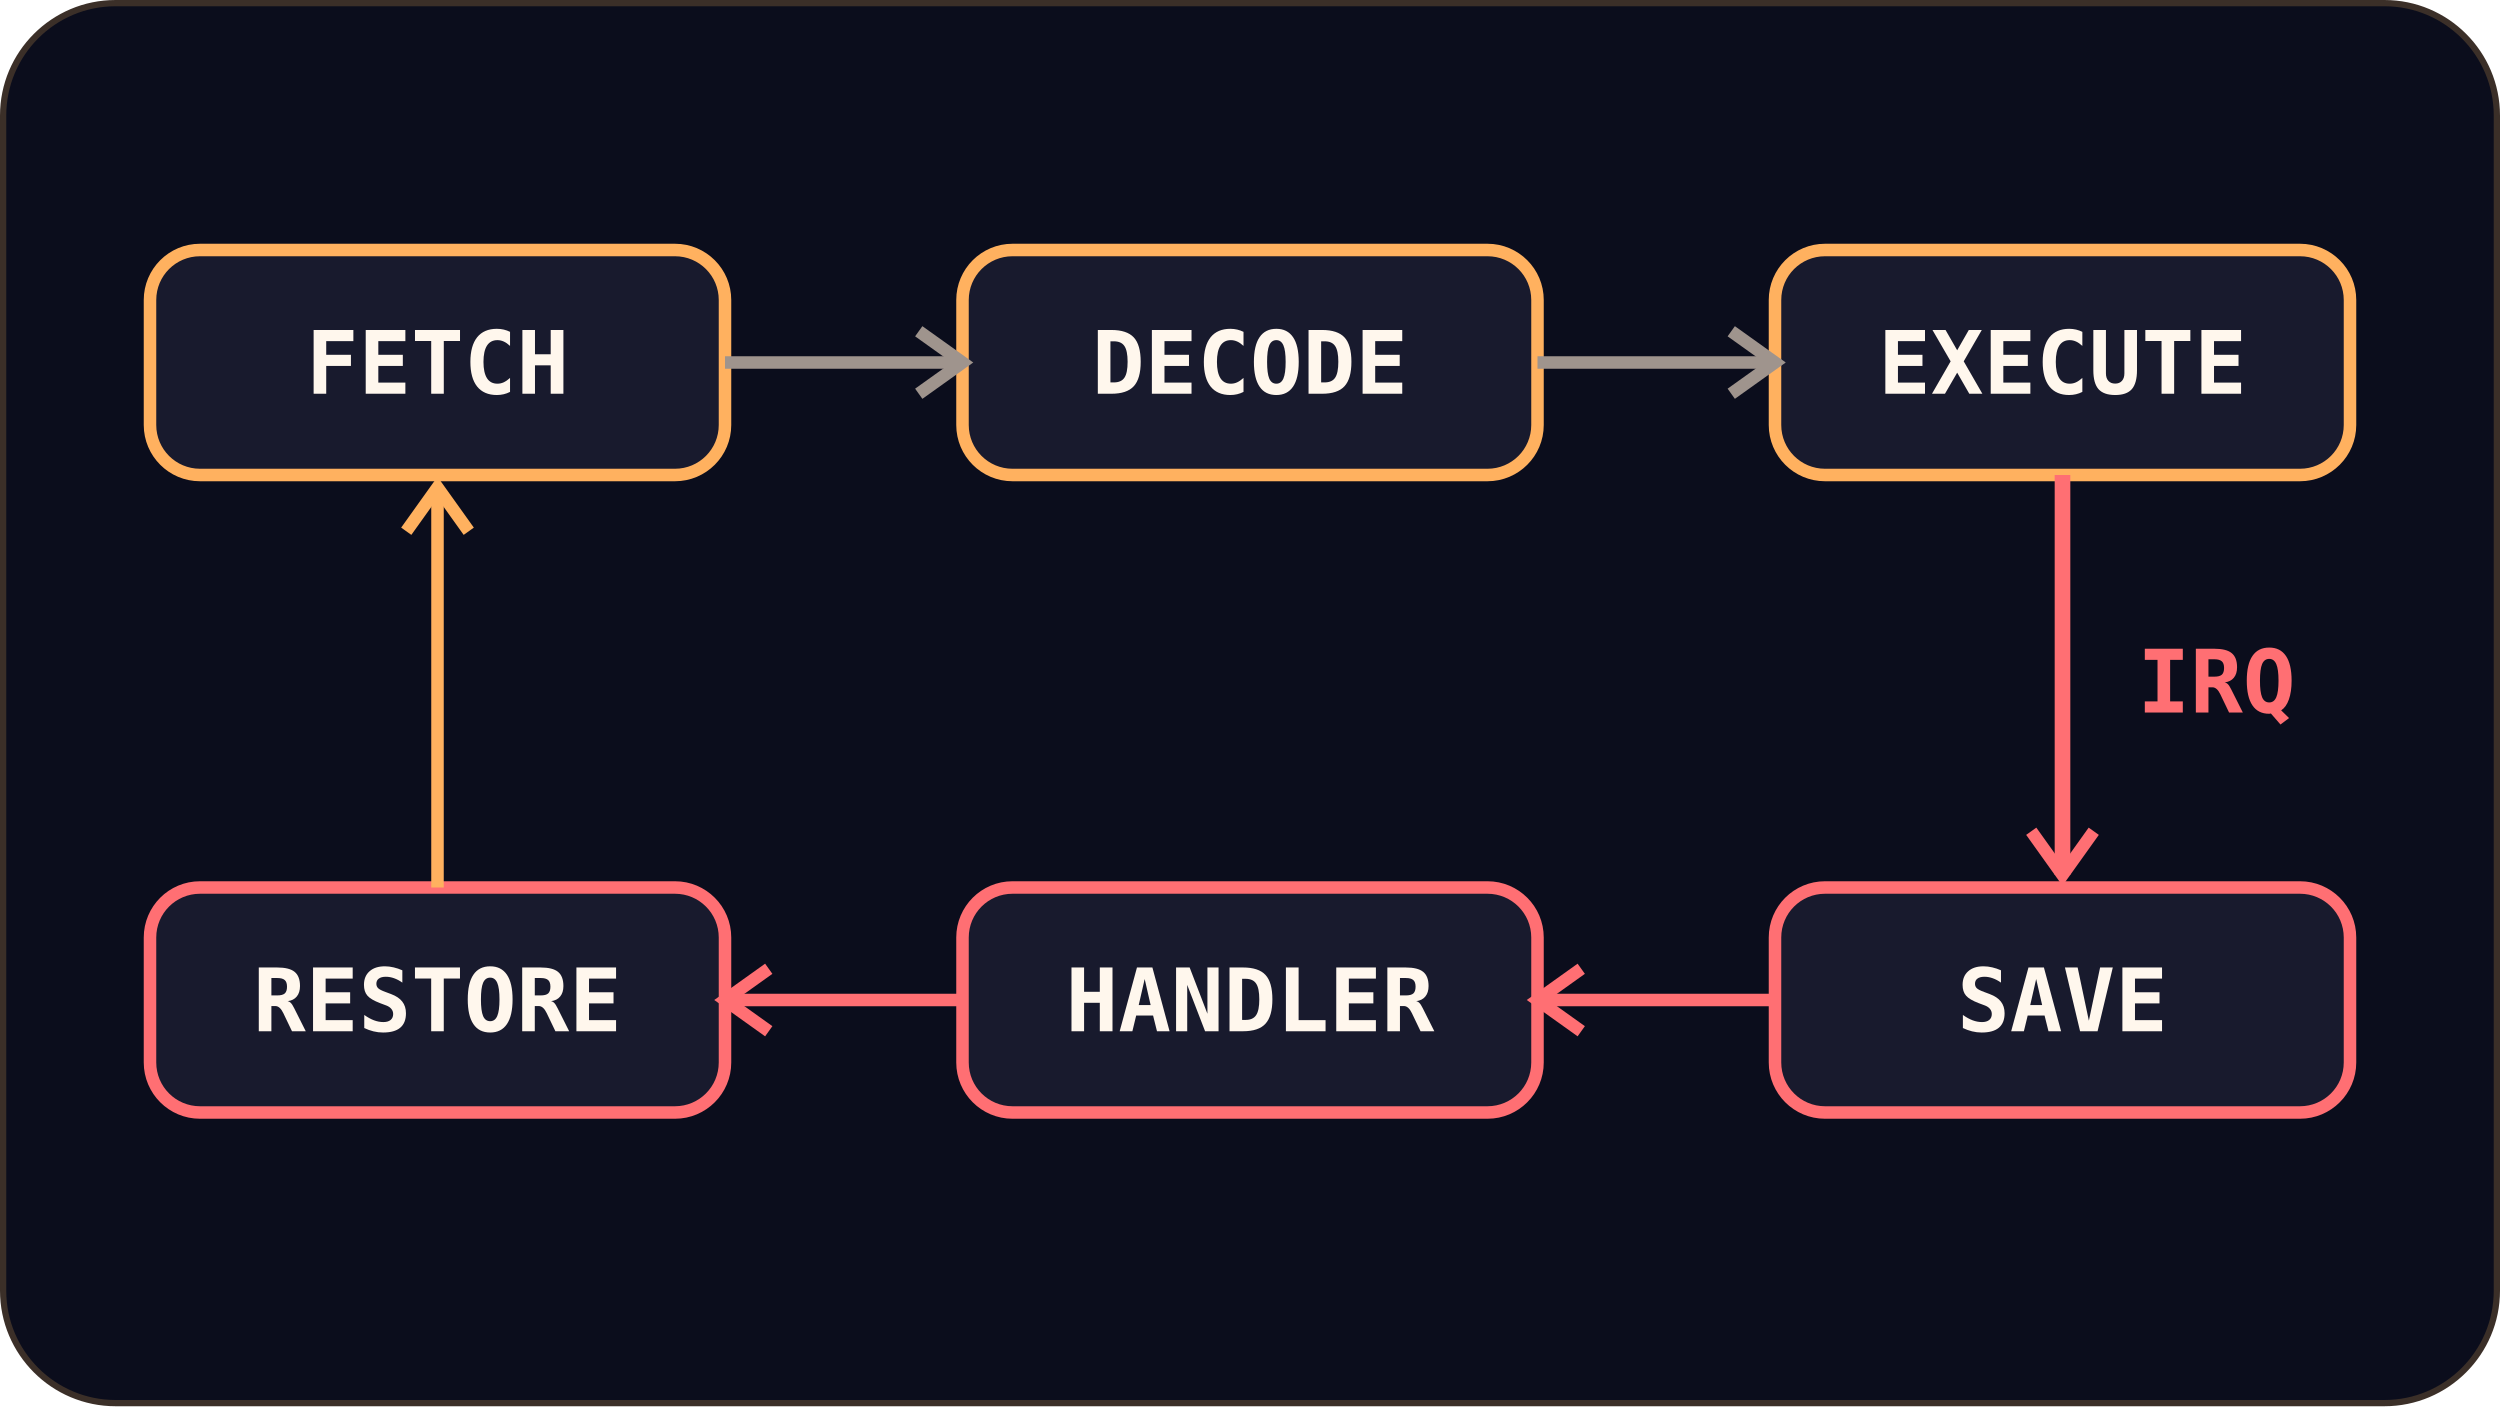
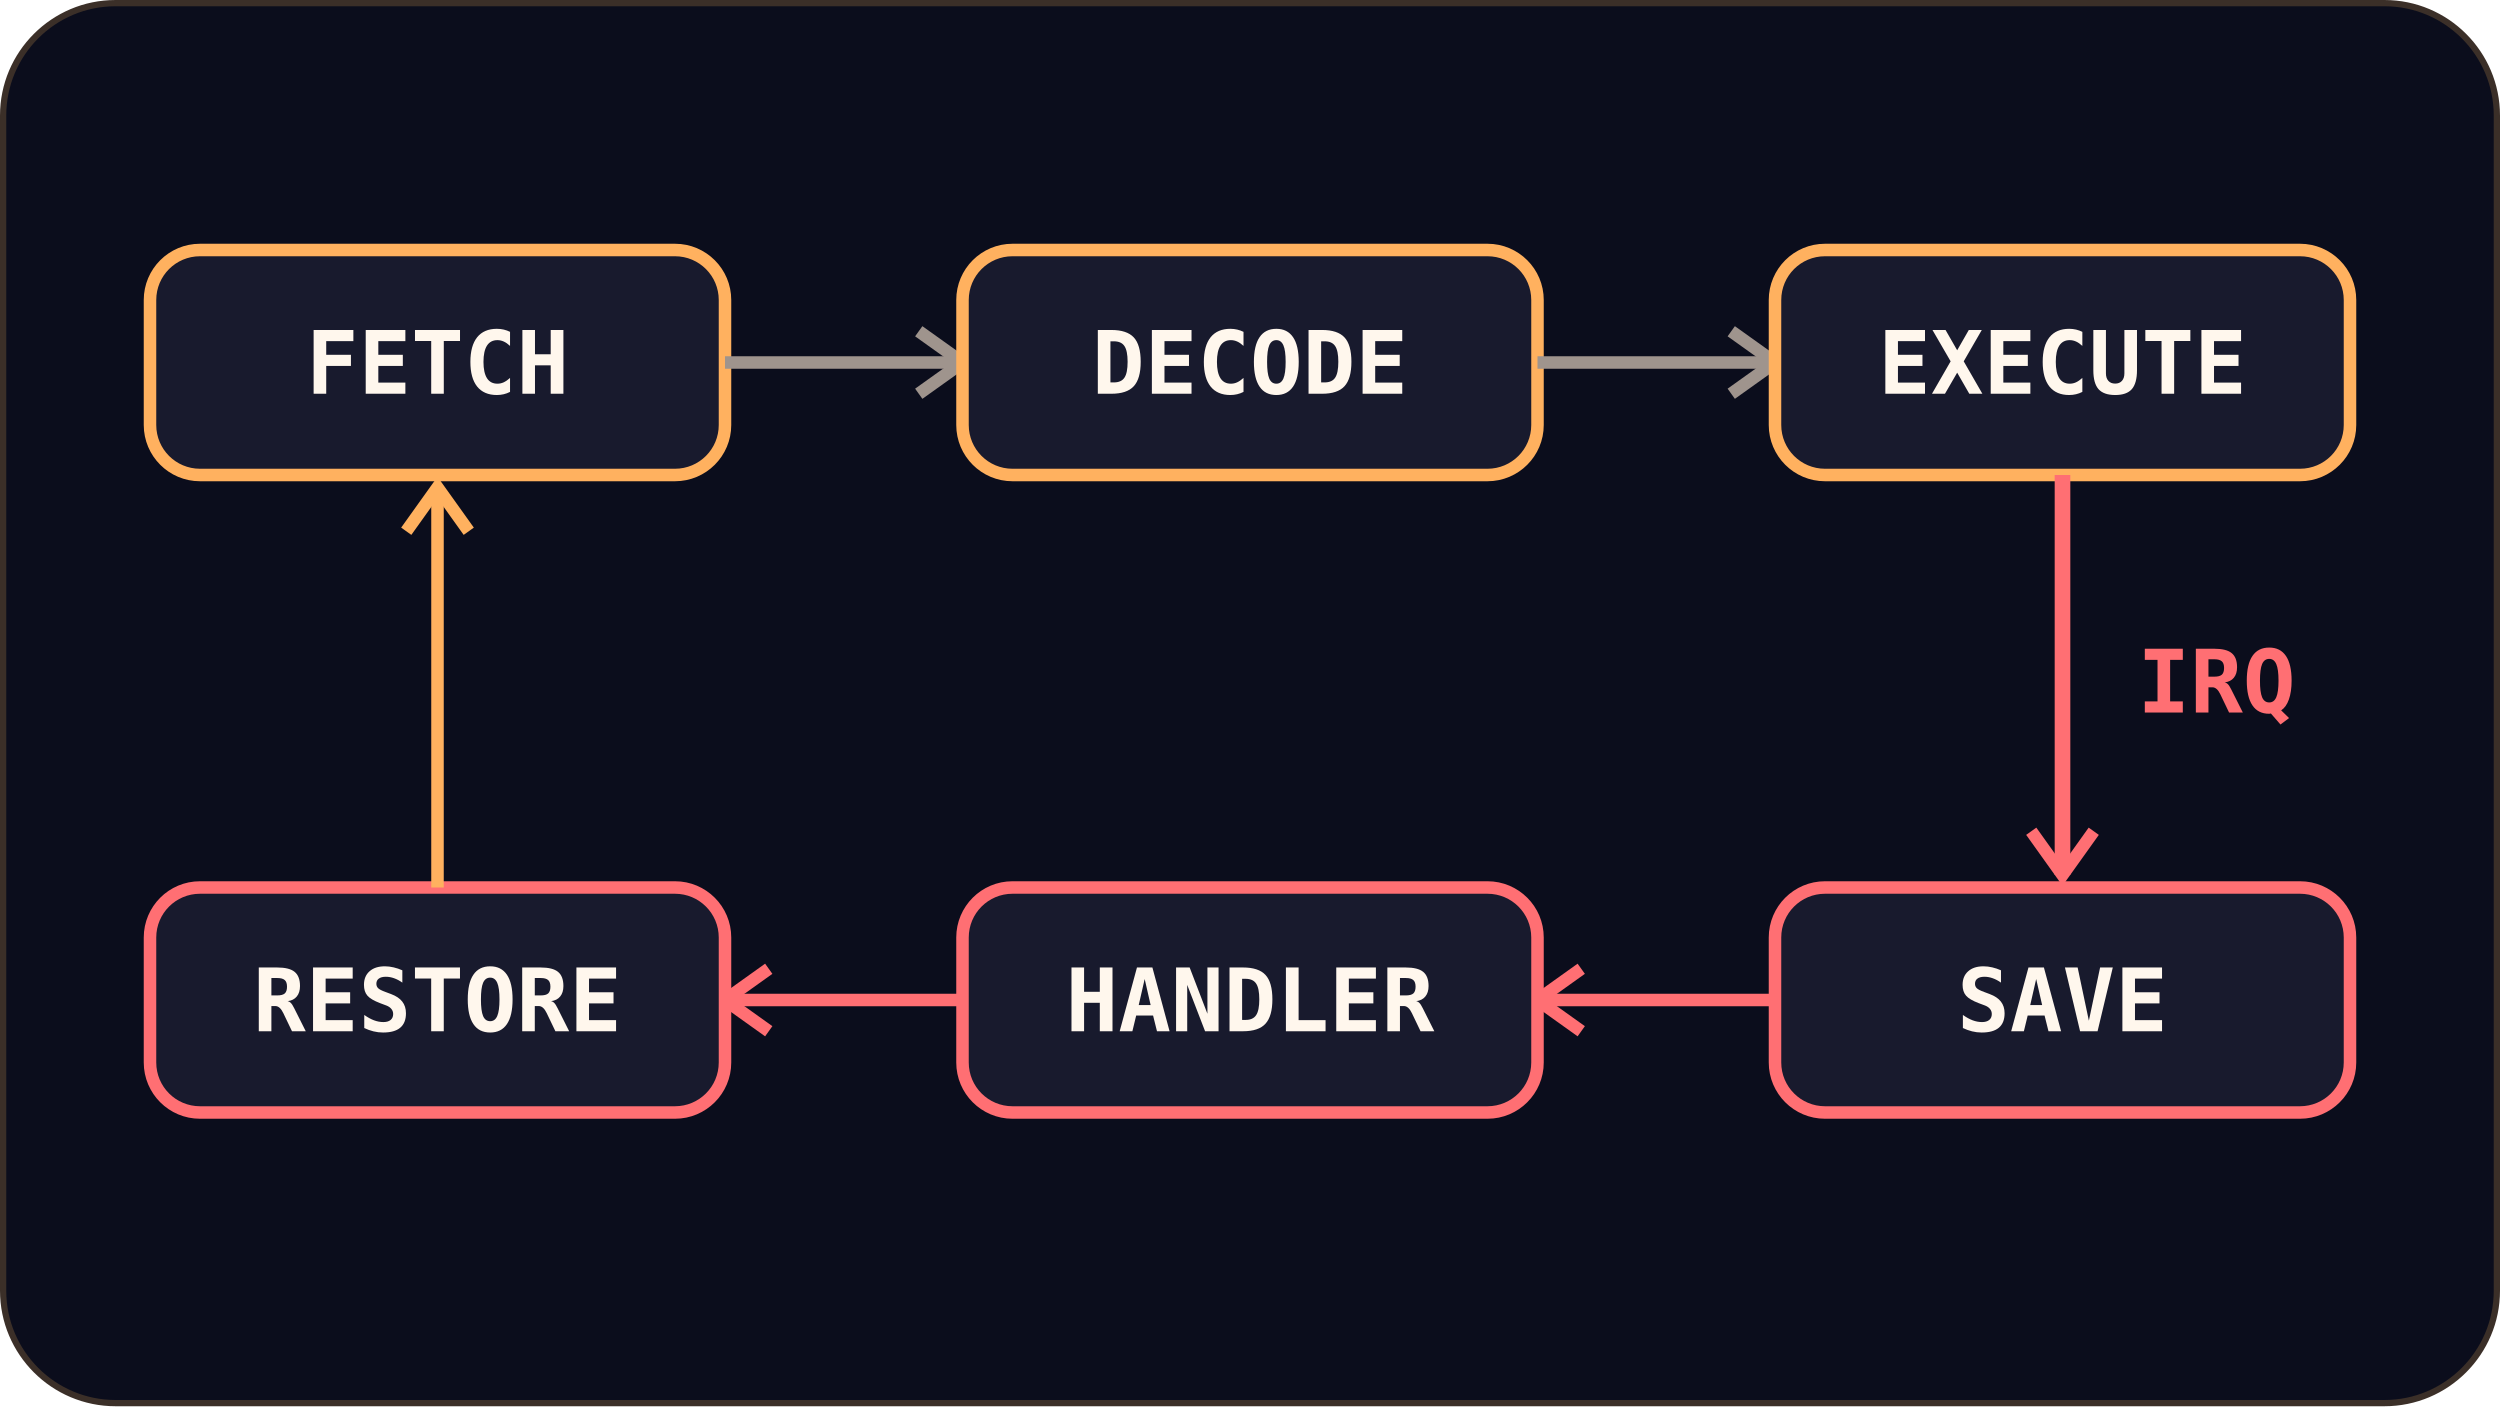
<svg xmlns="http://www.w3.org/2000/svg" viewBox="0 0 400 225" width="400" height="225" role="img" font-family="ui-monospace, Menlo, Consolas, monospace">
  <rect class="f-bg s-line" x="0.5" y="0.5" width="399" height="224" rx="18" fill="#0b0d1c" stroke="#3b2f28" />
-   <rect class="f-surface s-accent" x="24" y="40" width="92" height="36" rx="8" fill="#181a2d" stroke="#ffb15f" stroke-width="2" />
-   <text class="f-text" x="70.0" y="63.0" font-size="14" font-weight="700" text-anchor="middle" fill="#fff7ed">FETCH</text>
-   <rect class="f-surface s-accent" x="154" y="40" width="92" height="36" rx="8" fill="#181a2d" stroke="#ffb15f" stroke-width="2" />
-   <text class="f-text" x="200.0" y="63.0" font-size="14" font-weight="700" text-anchor="middle" fill="#fff7ed">DECODE</text>
-   <rect class="f-surface s-accent" x="284" y="40" width="92" height="36" rx="8" fill="#181a2d" stroke="#ffb15f" stroke-width="2" />
-   <text class="f-text" x="330.0" y="63.0" font-size="14" font-weight="700" text-anchor="middle" fill="#fff7ed">EXECUTE</text>
-   <path class="s-dim" d="M116 58H154" fill="none" stroke="#9f948d" stroke-width="2" />
-   <path class="s-dim" d="M147 53L154 58L147 63" fill="none" stroke="#9f948d" stroke-width="2" />
-   <path class="s-dim" d="M246 58H284" fill="none" stroke="#9f948d" stroke-width="2" />
-   <path class="s-dim" d="M277 53L284 58L277 63" fill="none" stroke="#9f948d" stroke-width="2" />
-   <path class="s-err" d="M330 76V140" fill="none" stroke="#ff6f73" stroke-width="2.5" />
-   <path class="s-err" d="M325 133L330 140L335 133" fill="none" stroke="#ff6f73" stroke-width="2" />
-   <text class="f-err" x="342" y="114" font-size="14" font-weight="700" text-anchor="start" fill="#ff6f73">IRQ</text>
-   <rect class="f-surface s-err" x="24" y="142" width="92" height="36" rx="8" fill="#181a2d" stroke="#ff6f73" stroke-width="2" />
-   <text class="f-text" x="70.0" y="165.0" font-size="14" font-weight="700" text-anchor="middle" fill="#fff7ed">RESTORE</text>
-   <rect class="f-surface s-err" x="154" y="142" width="92" height="36" rx="8" fill="#181a2d" stroke="#ff6f73" stroke-width="2" />
-   <text class="f-text" x="200.0" y="165.0" font-size="14" font-weight="700" text-anchor="middle" fill="#fff7ed">HANDLER</text>
-   <rect class="f-surface s-err" x="284" y="142" width="92" height="36" rx="8" fill="#181a2d" stroke="#ff6f73" stroke-width="2" />
-   <text class="f-text" x="330.0" y="165.0" font-size="14" font-weight="700" text-anchor="middle" fill="#fff7ed">SAVE</text>
-   <path class="s-err" d="M284 160H246" fill="none" stroke="#ff6f73" stroke-width="2" />
-   <path class="s-err" d="M253 155L246 160L253 165" fill="none" stroke="#ff6f73" stroke-width="2" />
-   <path class="s-err" d="M154 160H116" fill="none" stroke="#ff6f73" stroke-width="2" />
-   <path class="s-err" d="M123 155L116 160L123 165" fill="none" stroke="#ff6f73" stroke-width="2" />
-   <path class="s-accent" d="M70 142V78" fill="none" stroke="#ffb15f" stroke-width="2" />
-   <path class="s-accent" d="M65 85L70 78L75 85" fill="none" stroke="#ffb15f" stroke-width="2" />
+   <g class="seq-1">
+     <rect class="f-surface s-accent" x="24" y="40" width="92" height="36" rx="8" fill="#181a2d" stroke="#ffb15f" stroke-width="2" />
+     <text class="f-text" x="70.0" y="63.0" font-size="14" font-weight="700" text-anchor="middle" fill="#fff7ed">FETCH</text>
+   </g>
+   <g class="seq-2">
+     <path class="s-dim" d="M116 58H154" fill="none" stroke="#9f948d" stroke-width="2" />
+     <path class="s-dim" d="M147 53L154 58L147 63" fill="none" stroke="#9f948d" stroke-width="2" />
+     <rect class="f-surface s-accent" x="154" y="40" width="92" height="36" rx="8" fill="#181a2d" stroke="#ffb15f" stroke-width="2" />
+     <text class="f-text" x="200.0" y="63.0" font-size="14" font-weight="700" text-anchor="middle" fill="#fff7ed">DECODE</text>
+   </g>
+   <g class="seq-3">
+     <path class="s-dim" d="M246 58H284" fill="none" stroke="#9f948d" stroke-width="2" />
+     <path class="s-dim" d="M277 53L284 58L277 63" fill="none" stroke="#9f948d" stroke-width="2" />
+     <rect class="f-surface s-accent" x="284" y="40" width="92" height="36" rx="8" fill="#181a2d" stroke="#ffb15f" stroke-width="2" />
+     <text class="f-text" x="330.0" y="63.0" font-size="14" font-weight="700" text-anchor="middle" fill="#fff7ed">EXECUTE</text>
+   </g>
+   <g class="seq-4 seq-key">
+     <path class="s-err" d="M330 76V140" fill="none" stroke="#ff6f73" stroke-width="2.5" />
+     <path class="s-err" d="M325 133L330 140L335 133" fill="none" stroke="#ff6f73" stroke-width="2" />
+     <text class="f-err" x="342" y="114" font-size="14" font-weight="700" text-anchor="start" fill="#ff6f73">IRQ</text>
+   </g>
+   <g class="seq-5">
+     <rect class="f-surface s-err" x="284" y="142" width="92" height="36" rx="8" fill="#181a2d" stroke="#ff6f73" stroke-width="2" />
+     <text class="f-text" x="330.0" y="165.0" font-size="14" font-weight="700" text-anchor="middle" fill="#fff7ed">SAVE</text>
+   </g>
+   <g class="seq-6">
+     <path class="s-err" d="M284 160H246" fill="none" stroke="#ff6f73" stroke-width="2" />
+     <path class="s-err" d="M253 155L246 160L253 165" fill="none" stroke="#ff6f73" stroke-width="2" />
+     <rect class="f-surface s-err" x="154" y="142" width="92" height="36" rx="8" fill="#181a2d" stroke="#ff6f73" stroke-width="2" />
+     <text class="f-text" x="200.0" y="165.0" font-size="14" font-weight="700" text-anchor="middle" fill="#fff7ed">HANDLER</text>
+   </g>
+   <g class="seq-7">
+     <path class="s-err" d="M154 160H116" fill="none" stroke="#ff6f73" stroke-width="2" />
+     <path class="s-err" d="M123 155L116 160L123 165" fill="none" stroke="#ff6f73" stroke-width="2" />
+     <rect class="f-surface s-err" x="24" y="142" width="92" height="36" rx="8" fill="#181a2d" stroke="#ff6f73" stroke-width="2" />
+     <text class="f-text" x="70.0" y="165.0" font-size="14" font-weight="700" text-anchor="middle" fill="#fff7ed">RESTORE</text>
+   </g>
+   <g class="seq-8">
+     <path class="s-accent" d="M70 142V78" fill="none" stroke="#ffb15f" stroke-width="2" />
+     <path class="s-accent" d="M65 85L70 78L75 85" fill="none" stroke="#ffb15f" stroke-width="2" />
+   </g>
</svg>
